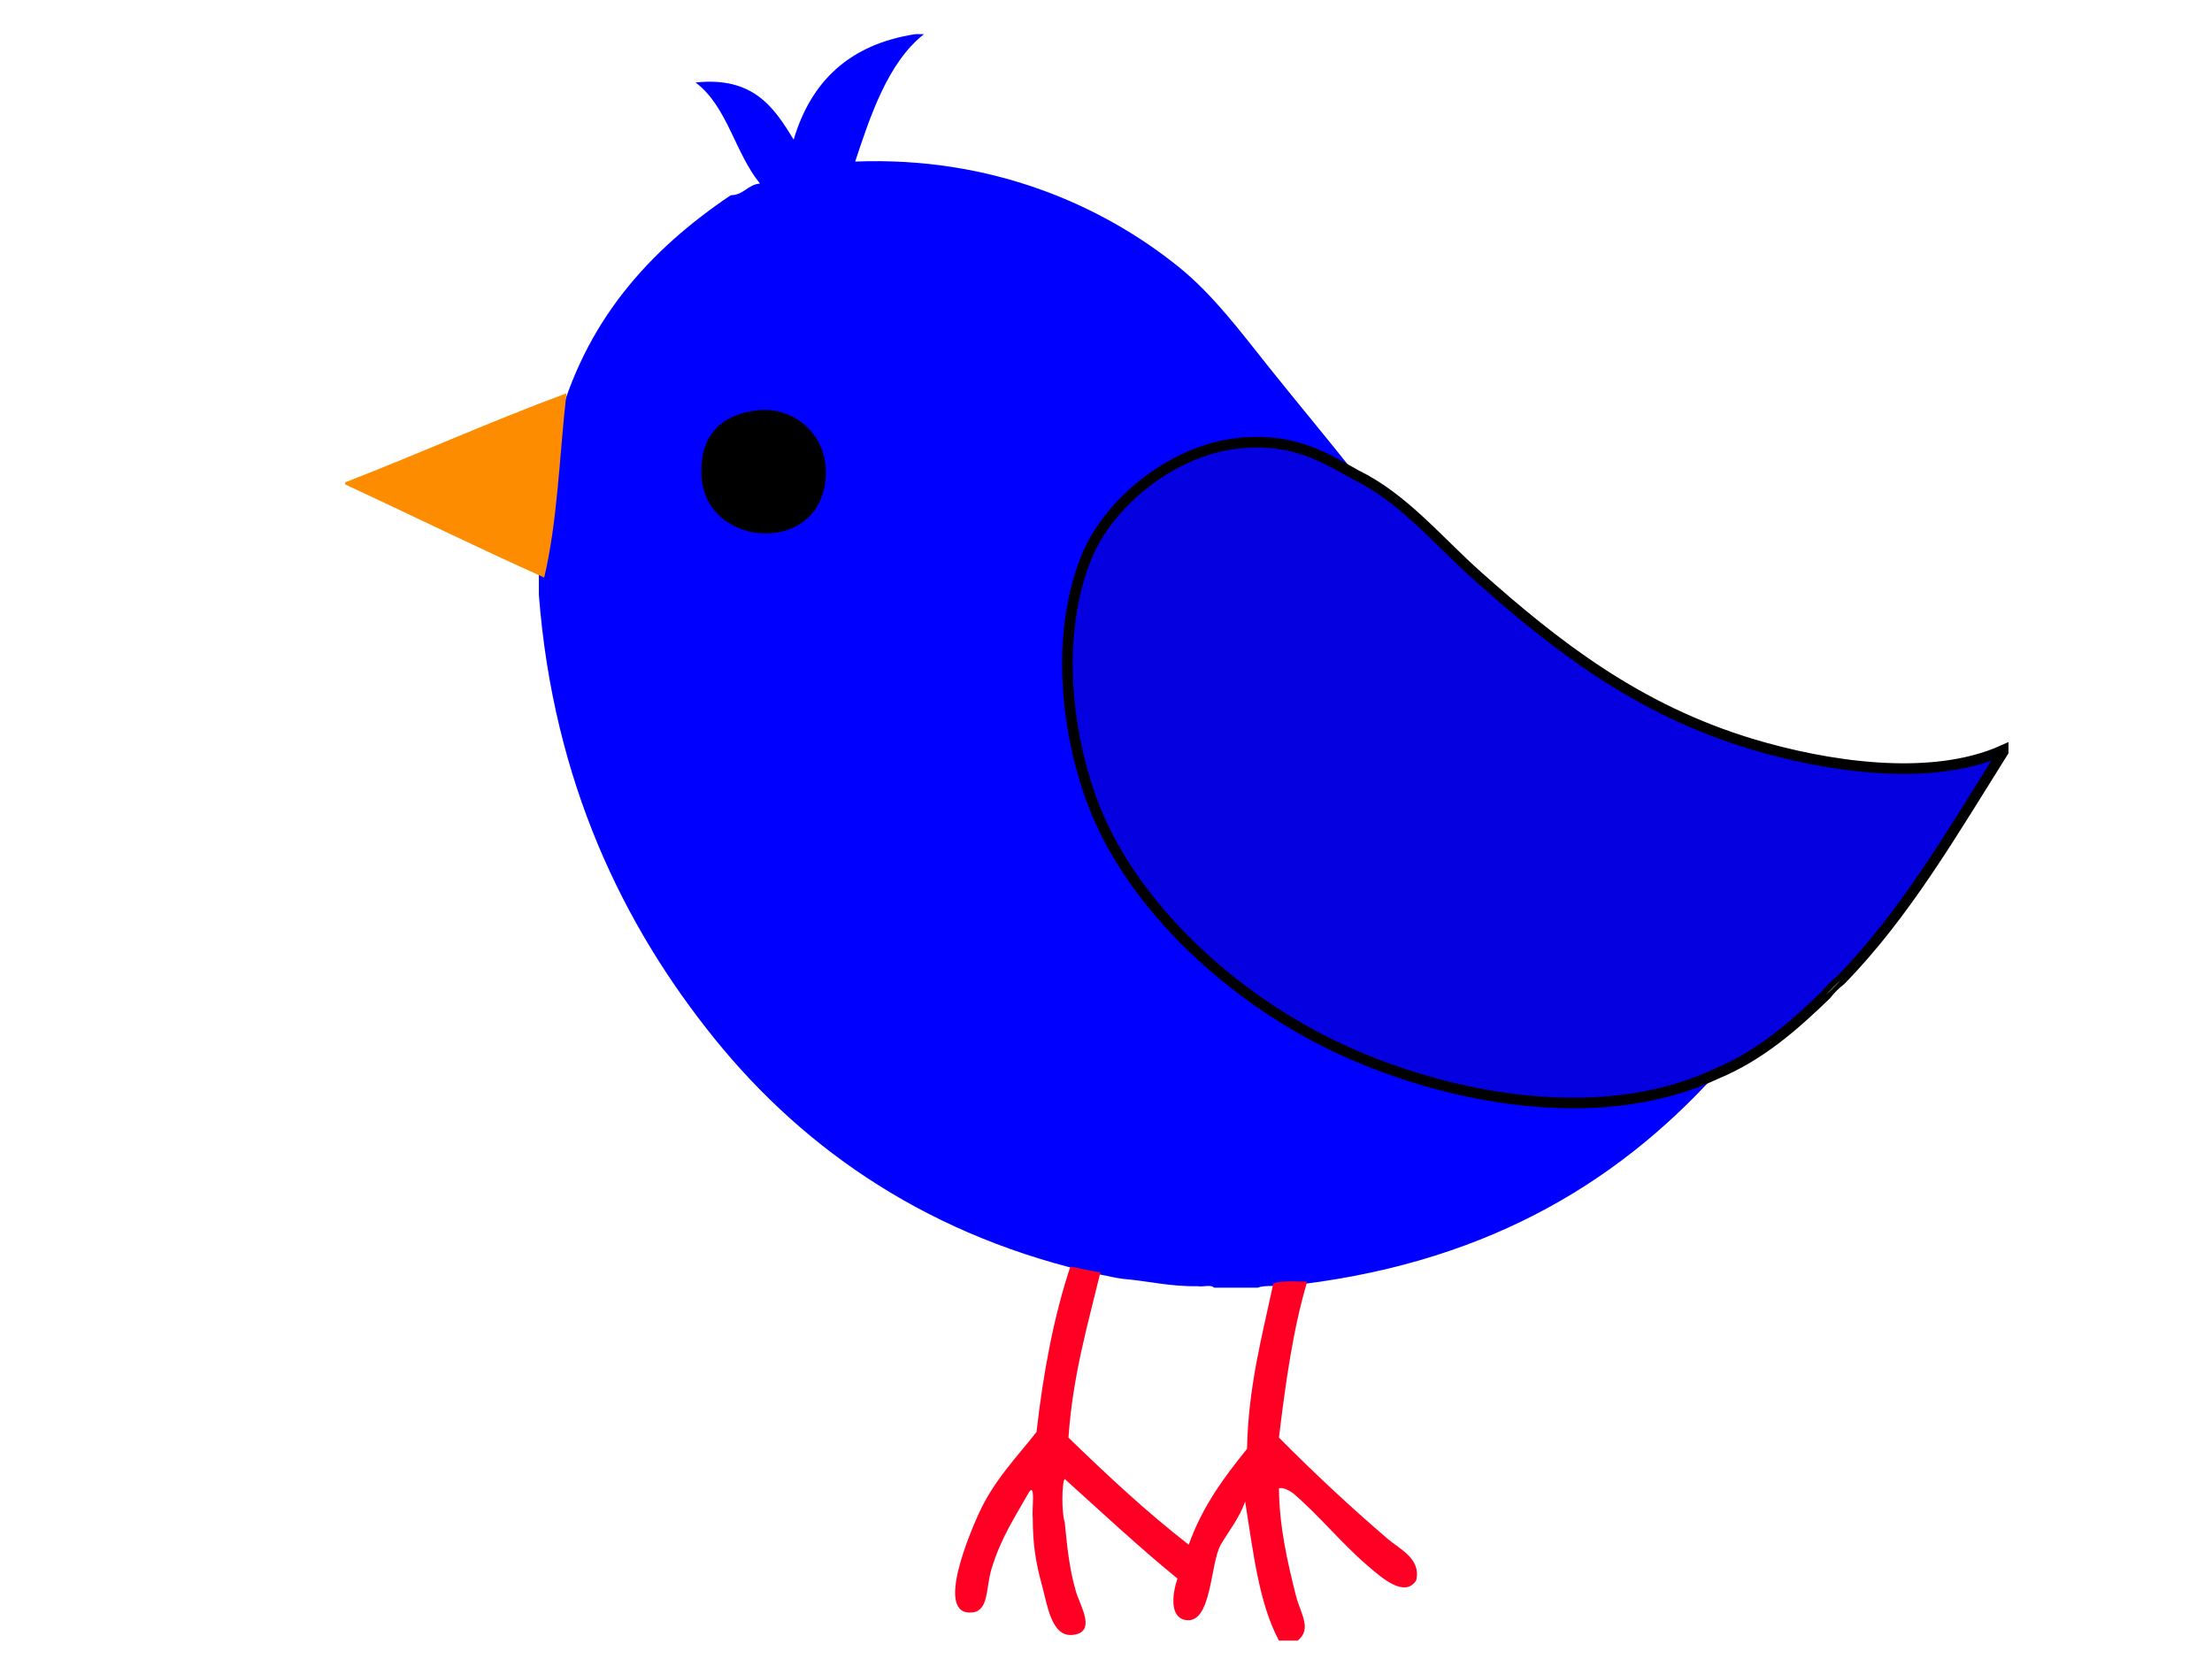
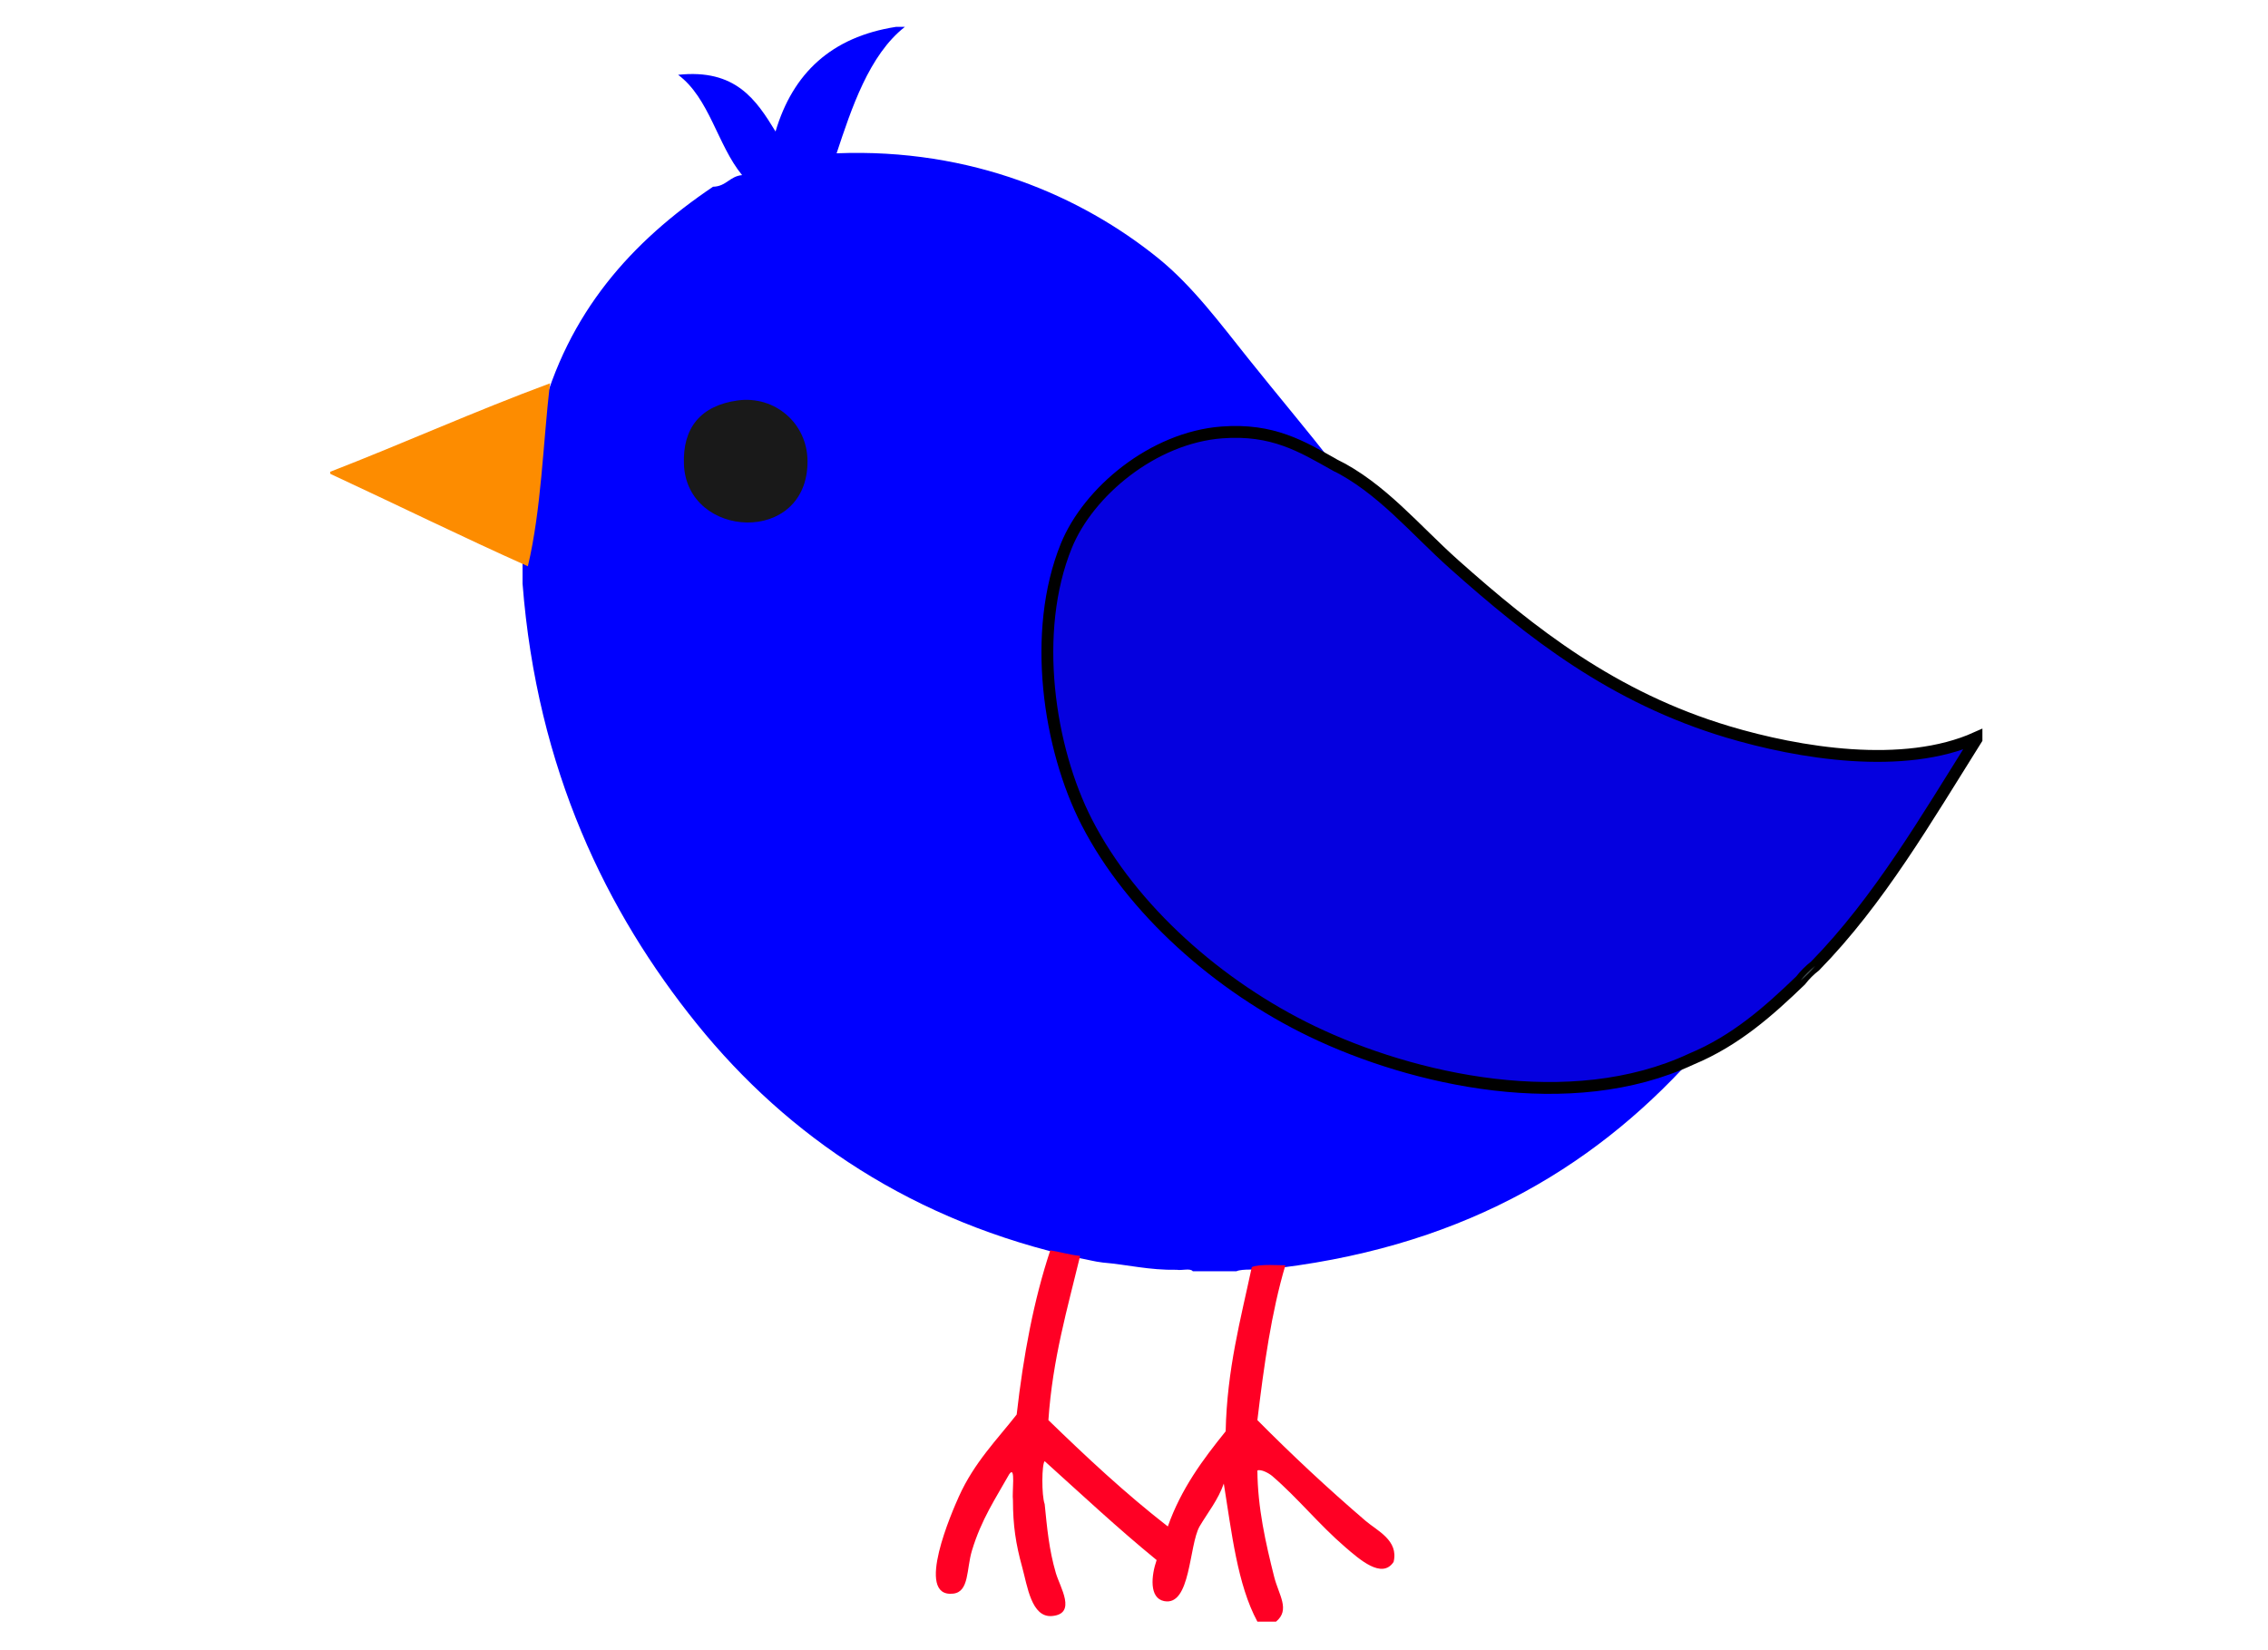
- <svg xmlns="http://www.w3.org/2000/svg" width="12in" height="9in">
+ <svg xmlns="http://www.w3.org/2000/svg" width="11in" height="8in">
  <g>
-     <path fill-rule="evenodd" clip-rule="evenodd" fill="#0000FF" d="m476.636,17.795c1.526,0 3.05,0 4.576,0c-18.853,14.703 -28.111,43.066 -35.843,66.349c70.82,-2.814 128.459,22.572 168.539,54.909c18.031,14.549 32.707,34.381 47.285,52.622c15.312,19.162 31.4,38.265 44.994,55.672c-16.756,-9.379 -32.013,-18.805 -58.721,-16.777c-36.172,2.744 -70.09,31.175 -81.602,59.485c-18.397,45.239 -9.184,106.156 10.677,144.899c23.624,46.085 69.421,86.342 118.207,109.818c52.882,25.445 135.532,44.187 199.047,14.489c-53.18,58.673 -123.63,100.078 -224.976,110.582c-1.72,0.084 -10.802,-0.651 -13.728,0.764c-7.626,0 -15.252,0 -22.879,0c-1.306,-1.746 -5.823,-0.282 -8.388,-0.764c-14.506,0.266 -25.782,-2.693 -38.894,-3.812c-4.337,-0.493 -8.067,-1.596 -12.203,-2.288c-87.121,-19.014 -152.872,-63.74 -200.571,-122.785c-47.443,-58.726 -83.945,-133.578 -91.515,-231.076c0,-3.305 0,-6.609 0,-9.913c-0.486,-2.818 0.987,-7.597 -0.762,-9.151c0,-0.254 0,-0.509 0,-0.762c4.953,-20.468 6.706,-44.137 9.915,-66.349c14.512,-56.411 48.397,-93.452 90.753,-122.02c6.967,-0.152 8.715,-5.52 15.253,-6.1c-12.958,-15.767 -17.081,-40.369 -33.556,-52.621c30.155,-3.208 40.873,13.021 51.097,29.743c9.017,-30.388 29.154,-49.652 63.298,-54.911l0,0z" id="svg_5" />
-     <path fill-rule="evenodd" clip-rule="evenodd" d="m393.509,213.789c19.306,-2.658 36.607,11.866 36.607,32.03c0,44.085 -63.268,40.751 -64.823,1.526c-0.759,-19.135 8.71,-30.87 28.217,-33.556z" id="svg_6" fill="black" />
-     <path fill-rule="evenodd" clip-rule="evenodd" fill="#0500DF" stroke-width="5.51" stroke-miterlimit="10" d="m706.186,247.345c25.029,12.32 42.488,34.099 63.299,52.622c40.107,35.699 83.108,69.672 143.374,87.702c37.111,11.102 92.135,20.275 130.408,3.051c0,0.255 0,0.509 0,0.762c-26.204,41.669 -51.083,84.662 -84.651,118.969c-2.862,2.223 -5.405,4.765 -7.628,7.626c-16.705,16.089 -34.048,31.538 -57.196,41.182c-63.514,29.699 -146.164,10.956 -199.046,-14.489c-48.787,-23.478 -94.583,-63.733 -118.207,-109.818c-19.86,-38.743 -29.074,-99.66 -10.677,-144.899c11.512,-28.31 45.43,-56.741 81.602,-59.485c26.708,-2.028 41.965,7.398 58.721,16.777z" id="svg_7" stroke="#000000" />
-     <path fill-rule="evenodd" clip-rule="evenodd" fill="#434F53" d="m950.99,518.078c2.223,-2.861 4.765,-5.403 7.628,-7.626c-2.224,2.861 -4.767,5.405 -7.628,7.626z" id="svg_8" />
-     <path fill-rule="evenodd" clip-rule="evenodd" fill="#FF0024" d="m680.763,667.474c-7.336,24.639 -11.255,52.691 -14.681,81.234c18.182,18.327 36.696,35.648 56.765,52.854c6.015,5.155 17.456,10.224 14.68,21.53c-6.073,9.216 -17.86,-1.302 -25.447,-7.83c-13.669,-11.767 -24.727,-25.609 -38.169,-37.189c-1.783,-1.54 -5.964,-3.768 -7.83,-2.938c0.139,19.527 4.313,37.939 8.808,55.786c2.408,9.56 8.554,17.254 0.978,23.489c-3.263,0 -6.525,0 -9.787,0c-10.515,-19.498 -13.45,-46.577 -17.616,-72.426c-3.048,8.699 -8.372,15.12 -12.726,22.509c-5.62,9.973 -4.563,41.972 -18.595,39.149c-7.898,-1.588 -6.755,-13.327 -3.916,-21.53c-20.295,-16.571 -39.334,-34.398 -58.723,-51.873c-1.533,1.434 -1.7,17.843 0,22.508c1.247,12.301 2.24,23.817 5.873,36.215c2.171,7.41 11.091,21.315 -1.957,22.509c-10.9,0.999 -13.022,-15.909 -15.661,-25.447c-3.474,-12.567 -4.869,-22.154 -4.895,-35.232c-0.587,-4.028 1.58,-18.864 -1.957,-13.703c-7.071,12.598 -14.596,23.61 -19.574,40.127c-2.893,9.594 -1.336,21.547 -9.788,22.509c-20.643,2.357 -0.254,-43.787 2.936,-50.892c8.026,-17.88 20.133,-30.002 30.341,-43.065c3.518,-31.064 8.986,-60.177 17.617,-86.127c5.309,0.888 10.094,2.302 15.659,2.934c-6.66,27.598 -14.455,54.056 -16.638,86.127c20.023,19.452 40.425,38.524 62.638,55.788c6.977,-19.774 18.386,-35.117 30.341,-49.914c0.707,-32.571 7.856,-58.699 13.702,-86.129c3.759,-1.808 15.413,-0.868 17.62,-0.975z" id="svg_9" />
-     <path fill-rule="evenodd" clip-rule="evenodd" fill="#FD8C00" d="m179.733,251.213c38.945,-15.119 75.661,-31.724 115.286,-46.389c-3.678,32.112 -4.531,66.112 -11.594,95.96c-35.062,-15.693 -68.992,-32.4 -103.615,-48.484c-0.025,-0.362 -0.052,-0.725 -0.077,-1.087z" id="svg_10" />
+     <path id="svg_5" d="m417.285,12.491c1.355,0 2.707,0 4.062,0c-16.735,13.052 -24.953,38.229 -31.817,58.896c62.865,-2.498 114.029,20.037 149.607,48.741c16.006,12.915 29.033,30.519 41.974,46.711c13.592,17.009 27.872,33.967 39.94,49.419c-14.874,-8.326 -28.417,-16.693 -52.125,-14.893c-32.109,2.436 -62.217,27.674 -72.436,52.804c-16.33,40.157 -8.153,94.231 9.478,128.623c20.97,40.908 61.623,76.643 104.929,97.483c46.942,22.586 120.308,39.223 176.688,12.861c-47.206,52.082 -109.742,88.836 -199.705,98.161c-1.526,0.074 -9.589,-0.578 -12.186,0.678c-6.77,0 -13.539,0 -20.309,0c-1.159,-1.55 -5.169,-0.25 -7.446,-0.678c-12.876,0.236 -22.886,-2.39 -34.525,-3.384c-3.85,-0.438 -7.161,-1.416 -10.832,-2.031c-77.335,-16.878 -135.7,-56.581 -178.041,-108.993c-42.113,-52.129 -74.515,-118.573 -81.235,-205.12c0,-2.933 0,-5.867 0,-8.8c-0.432,-2.502 0.876,-6.744 -0.677,-8.123c0,-0.225 0,-0.452 0,-0.677c4.397,-18.169 5.953,-39.179 8.801,-58.896c12.882,-50.074 42.961,-82.955 80.558,-108.314c6.185,-0.135 7.736,-4.9 13.539,-5.415c-11.503,-13.996 -15.162,-35.835 -29.786,-46.71c26.768,-2.848 36.281,11.559 45.357,26.402c8.004,-26.975 25.88,-44.074 56.188,-48.743l0,0z" fill="#0000FF" clip-rule="evenodd" fill-rule="evenodd" />
+     <path fill="#191919" id="svg_6" d="m343.496,186.469c17.137,-2.359 32.495,10.533 32.495,28.432c0,39.133 -56.161,36.174 -57.542,1.355c-0.674,-16.986 7.732,-27.403 25.047,-29.787z" clip-rule="evenodd" fill-rule="evenodd" />
+     <path stroke="#000000" id="svg_7" d="m621.05,216.256c22.218,10.936 37.716,30.269 56.188,46.711c35.602,31.689 73.773,61.846 127.269,77.85c32.942,9.855 81.786,17.998 115.76,2.708c0,0.226 0,0.451 0,0.677c-23.26,36.988 -45.345,75.152 -75.142,105.606c-2.541,1.973 -4.798,4.23 -6.771,6.77c-14.828,14.281 -30.223,27.995 -50.771,36.556c-56.38,26.363 -129.746,9.725 -176.688,-12.861c-43.307,-20.841 -83.958,-56.574 -104.929,-97.483c-17.629,-34.391 -25.808,-88.465 -9.478,-128.623c10.219,-25.13 40.327,-50.368 72.435,-52.803c23.708,-1.8 37.251,6.567 52.125,14.893z" stroke-miterlimit="10" stroke-width="5.51" fill="#0500DF" clip-rule="evenodd" fill-rule="evenodd" />
+     <path id="svg_8" d="m838.355,456.577c1.973,-2.54 4.23,-4.796 6.771,-6.77c-1.974,2.54 -4.231,4.798 -6.771,6.77z" fill="#434F53" clip-rule="evenodd" fill-rule="evenodd" />
+     <path id="svg_9" d="m598.483,589.192c-6.512,21.871 -9.991,46.772 -13.032,72.109c16.14,16.268 32.574,31.643 50.388,46.917c5.339,4.576 15.495,9.076 13.031,19.111c-5.39,8.181 -15.854,-1.155 -22.589,-6.95c-12.134,-10.445 -21.949,-22.732 -33.881,-33.012c-1.582,-1.367 -5.294,-3.345 -6.95,-2.608c0.124,17.333 3.829,33.677 7.819,49.52c2.138,8.486 7.593,15.316 0.869,20.851c-2.896,0 -5.792,0 -8.687,0c-9.334,-17.308 -11.94,-41.345 -15.637,-64.29c-2.706,7.722 -7.432,13.422 -11.296,19.981c-4.988,8.853 -4.05,37.257 -16.506,34.751c-7.011,-1.409 -5.996,-11.83 -3.476,-19.111c-18.015,-14.709 -34.916,-30.534 -52.127,-46.046c-1.361,1.273 -1.509,15.839 0,19.98c1.107,10.919 1.988,21.141 5.213,32.147c1.928,6.578 9.845,18.921 -1.737,19.981c-9.676,0.887 -11.56,-14.122 -13.902,-22.589c-3.084,-11.155 -4.322,-19.665 -4.345,-31.275c-0.521,-3.575 1.403,-16.745 -1.737,-12.164c-6.277,11.183 -12.956,20.958 -17.376,35.62c-2.568,8.516 -1.186,19.126 -8.688,19.981c-18.324,2.092 -0.225,-38.868 2.607,-45.175c7.125,-15.871 17.872,-26.632 26.933,-38.227c3.122,-27.575 7.977,-53.417 15.638,-76.453c4.712,0.788 8.961,2.044 13.9,2.604c-5.912,24.498 -12.831,47.984 -14.769,76.453c17.774,17.267 35.884,34.197 55.602,49.521c6.193,-17.552 16.32,-31.172 26.932,-44.307c0.627,-28.912 6.974,-52.106 12.162,-76.454c3.337,-1.604 13.681,-0.771 15.641,-0.866z" fill="#FF0024" clip-rule="evenodd" fill-rule="evenodd" />
+     <path id="svg_10" d="m153.733,219.689c34.571,-13.42 67.162,-28.161 102.336,-41.178c-3.265,28.505 -4.022,58.686 -10.292,85.18c-31.124,-13.93 -61.242,-28.761 -91.976,-43.037c-0.022,-0.322 -0.046,-0.643 -0.068,-0.965z" fill="#FD8C00" clip-rule="evenodd" fill-rule="evenodd" />
  </g>
</svg>
